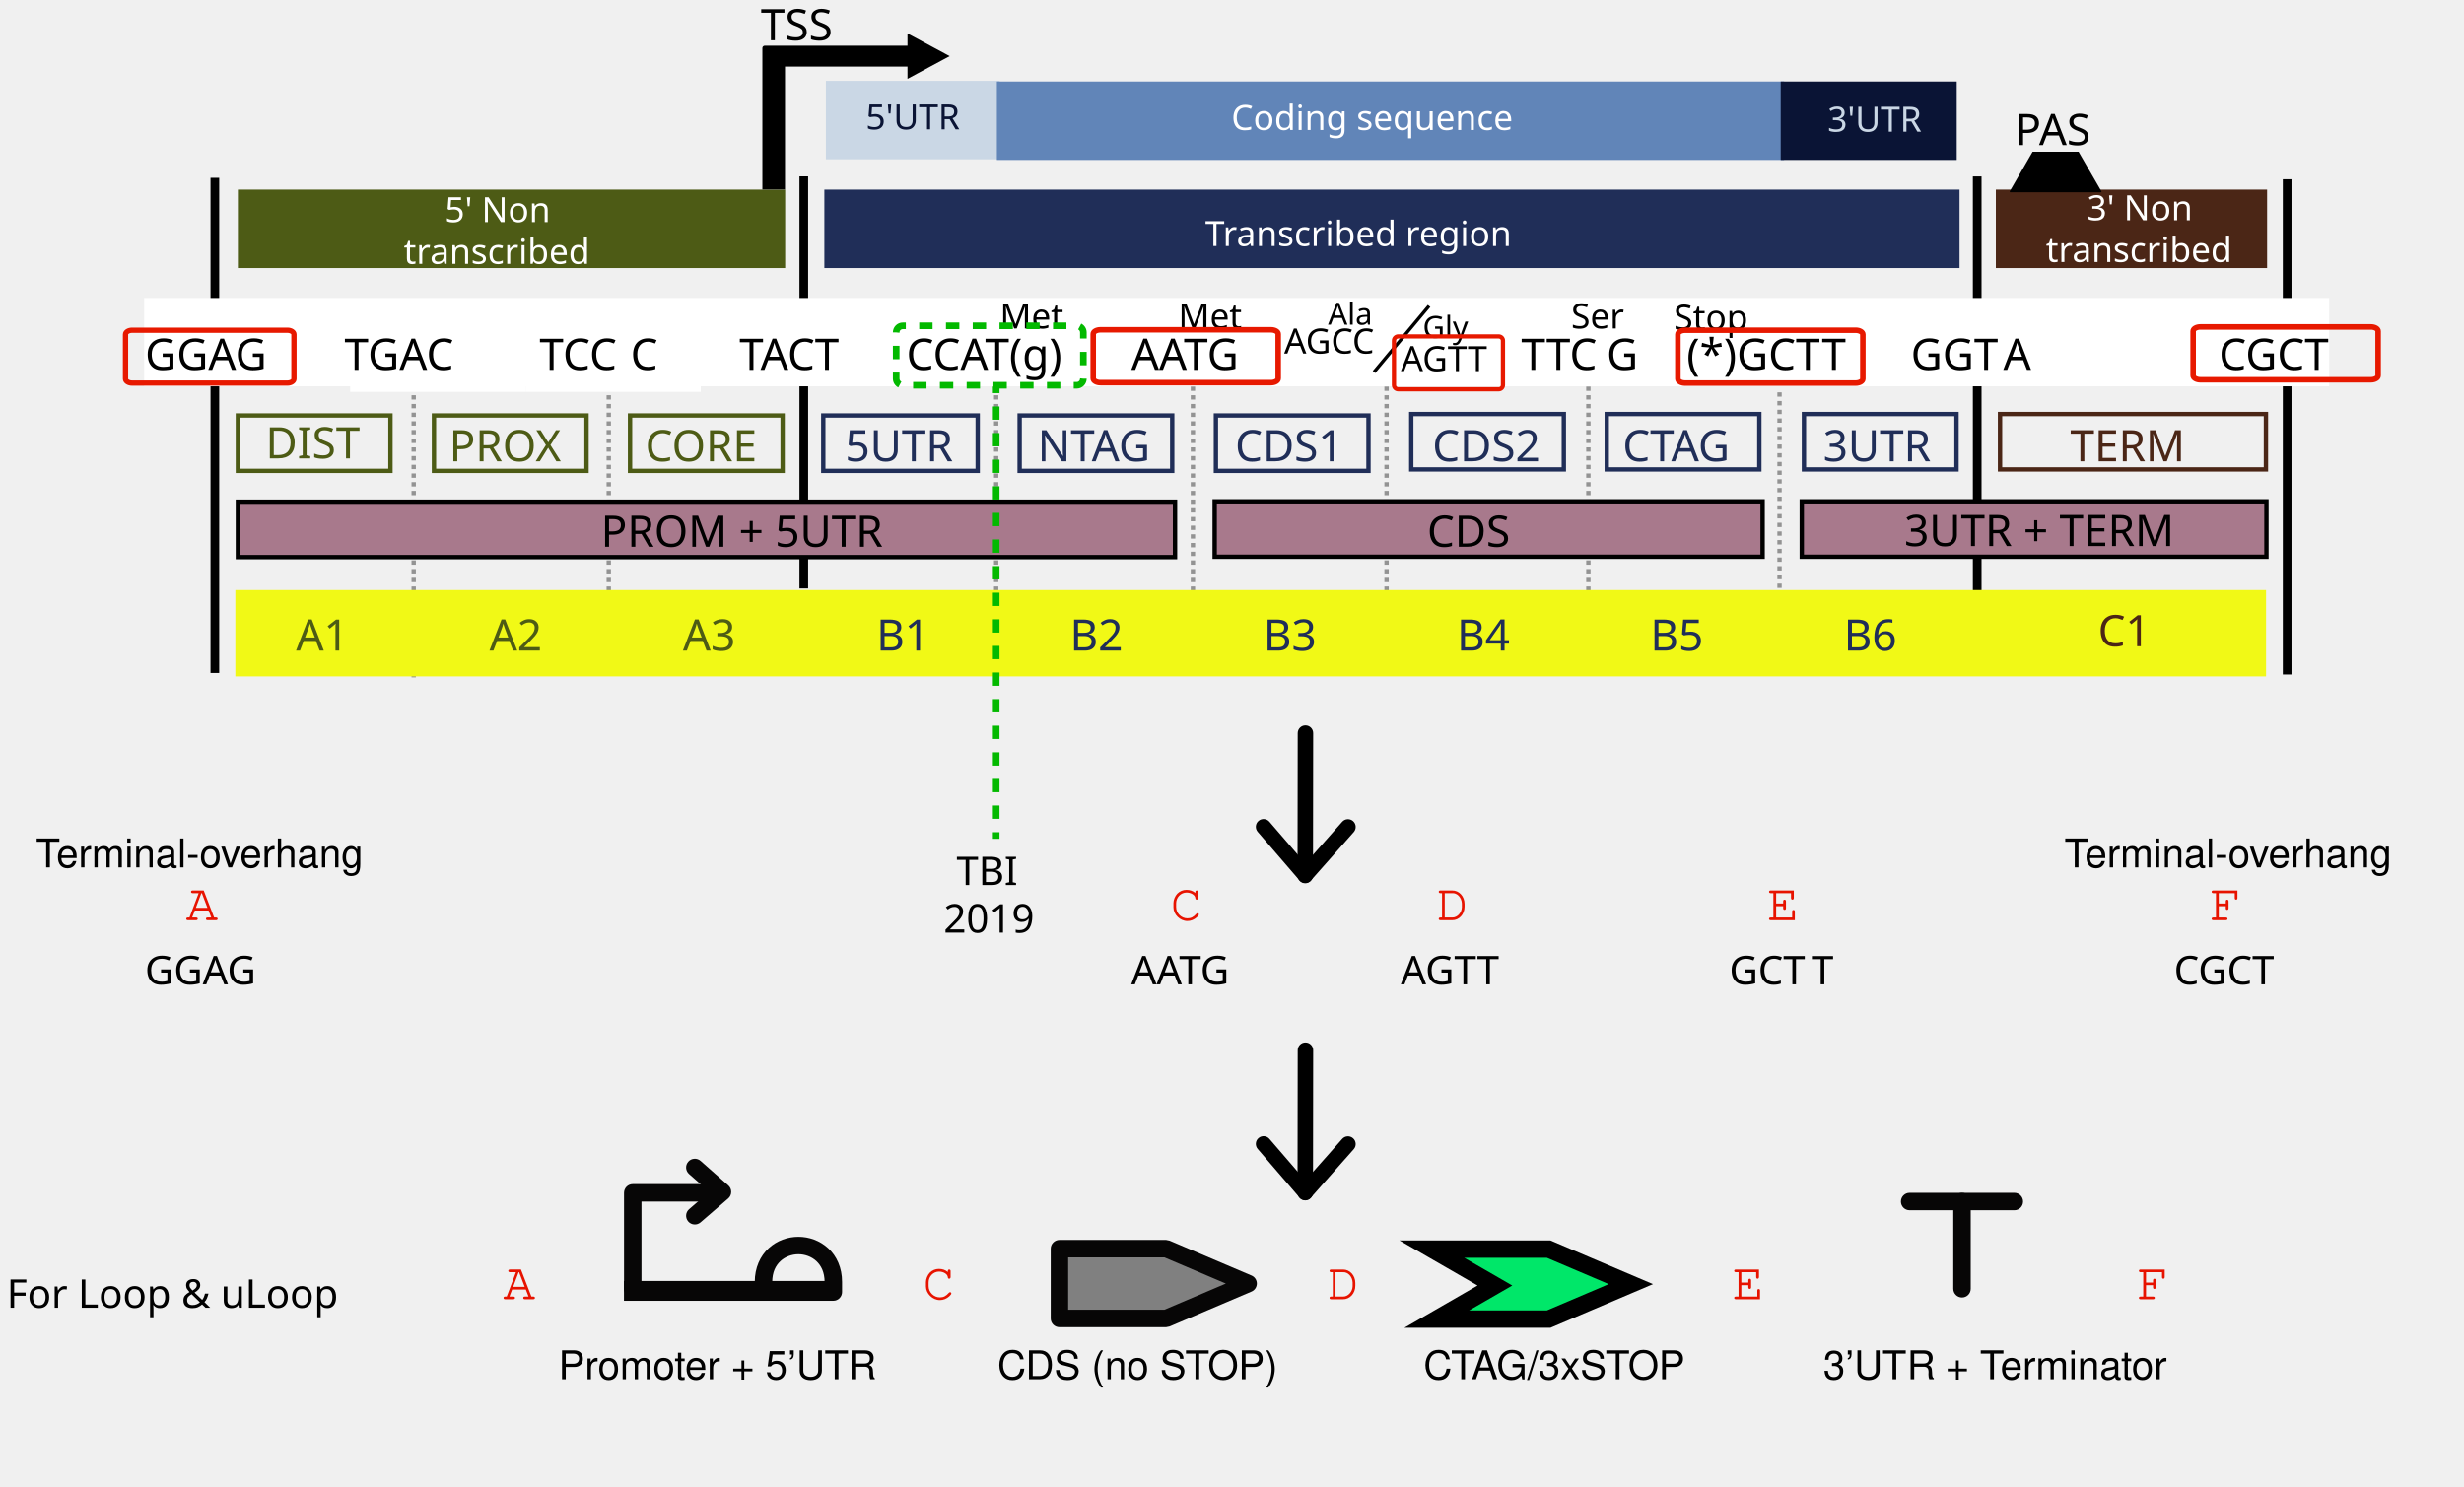
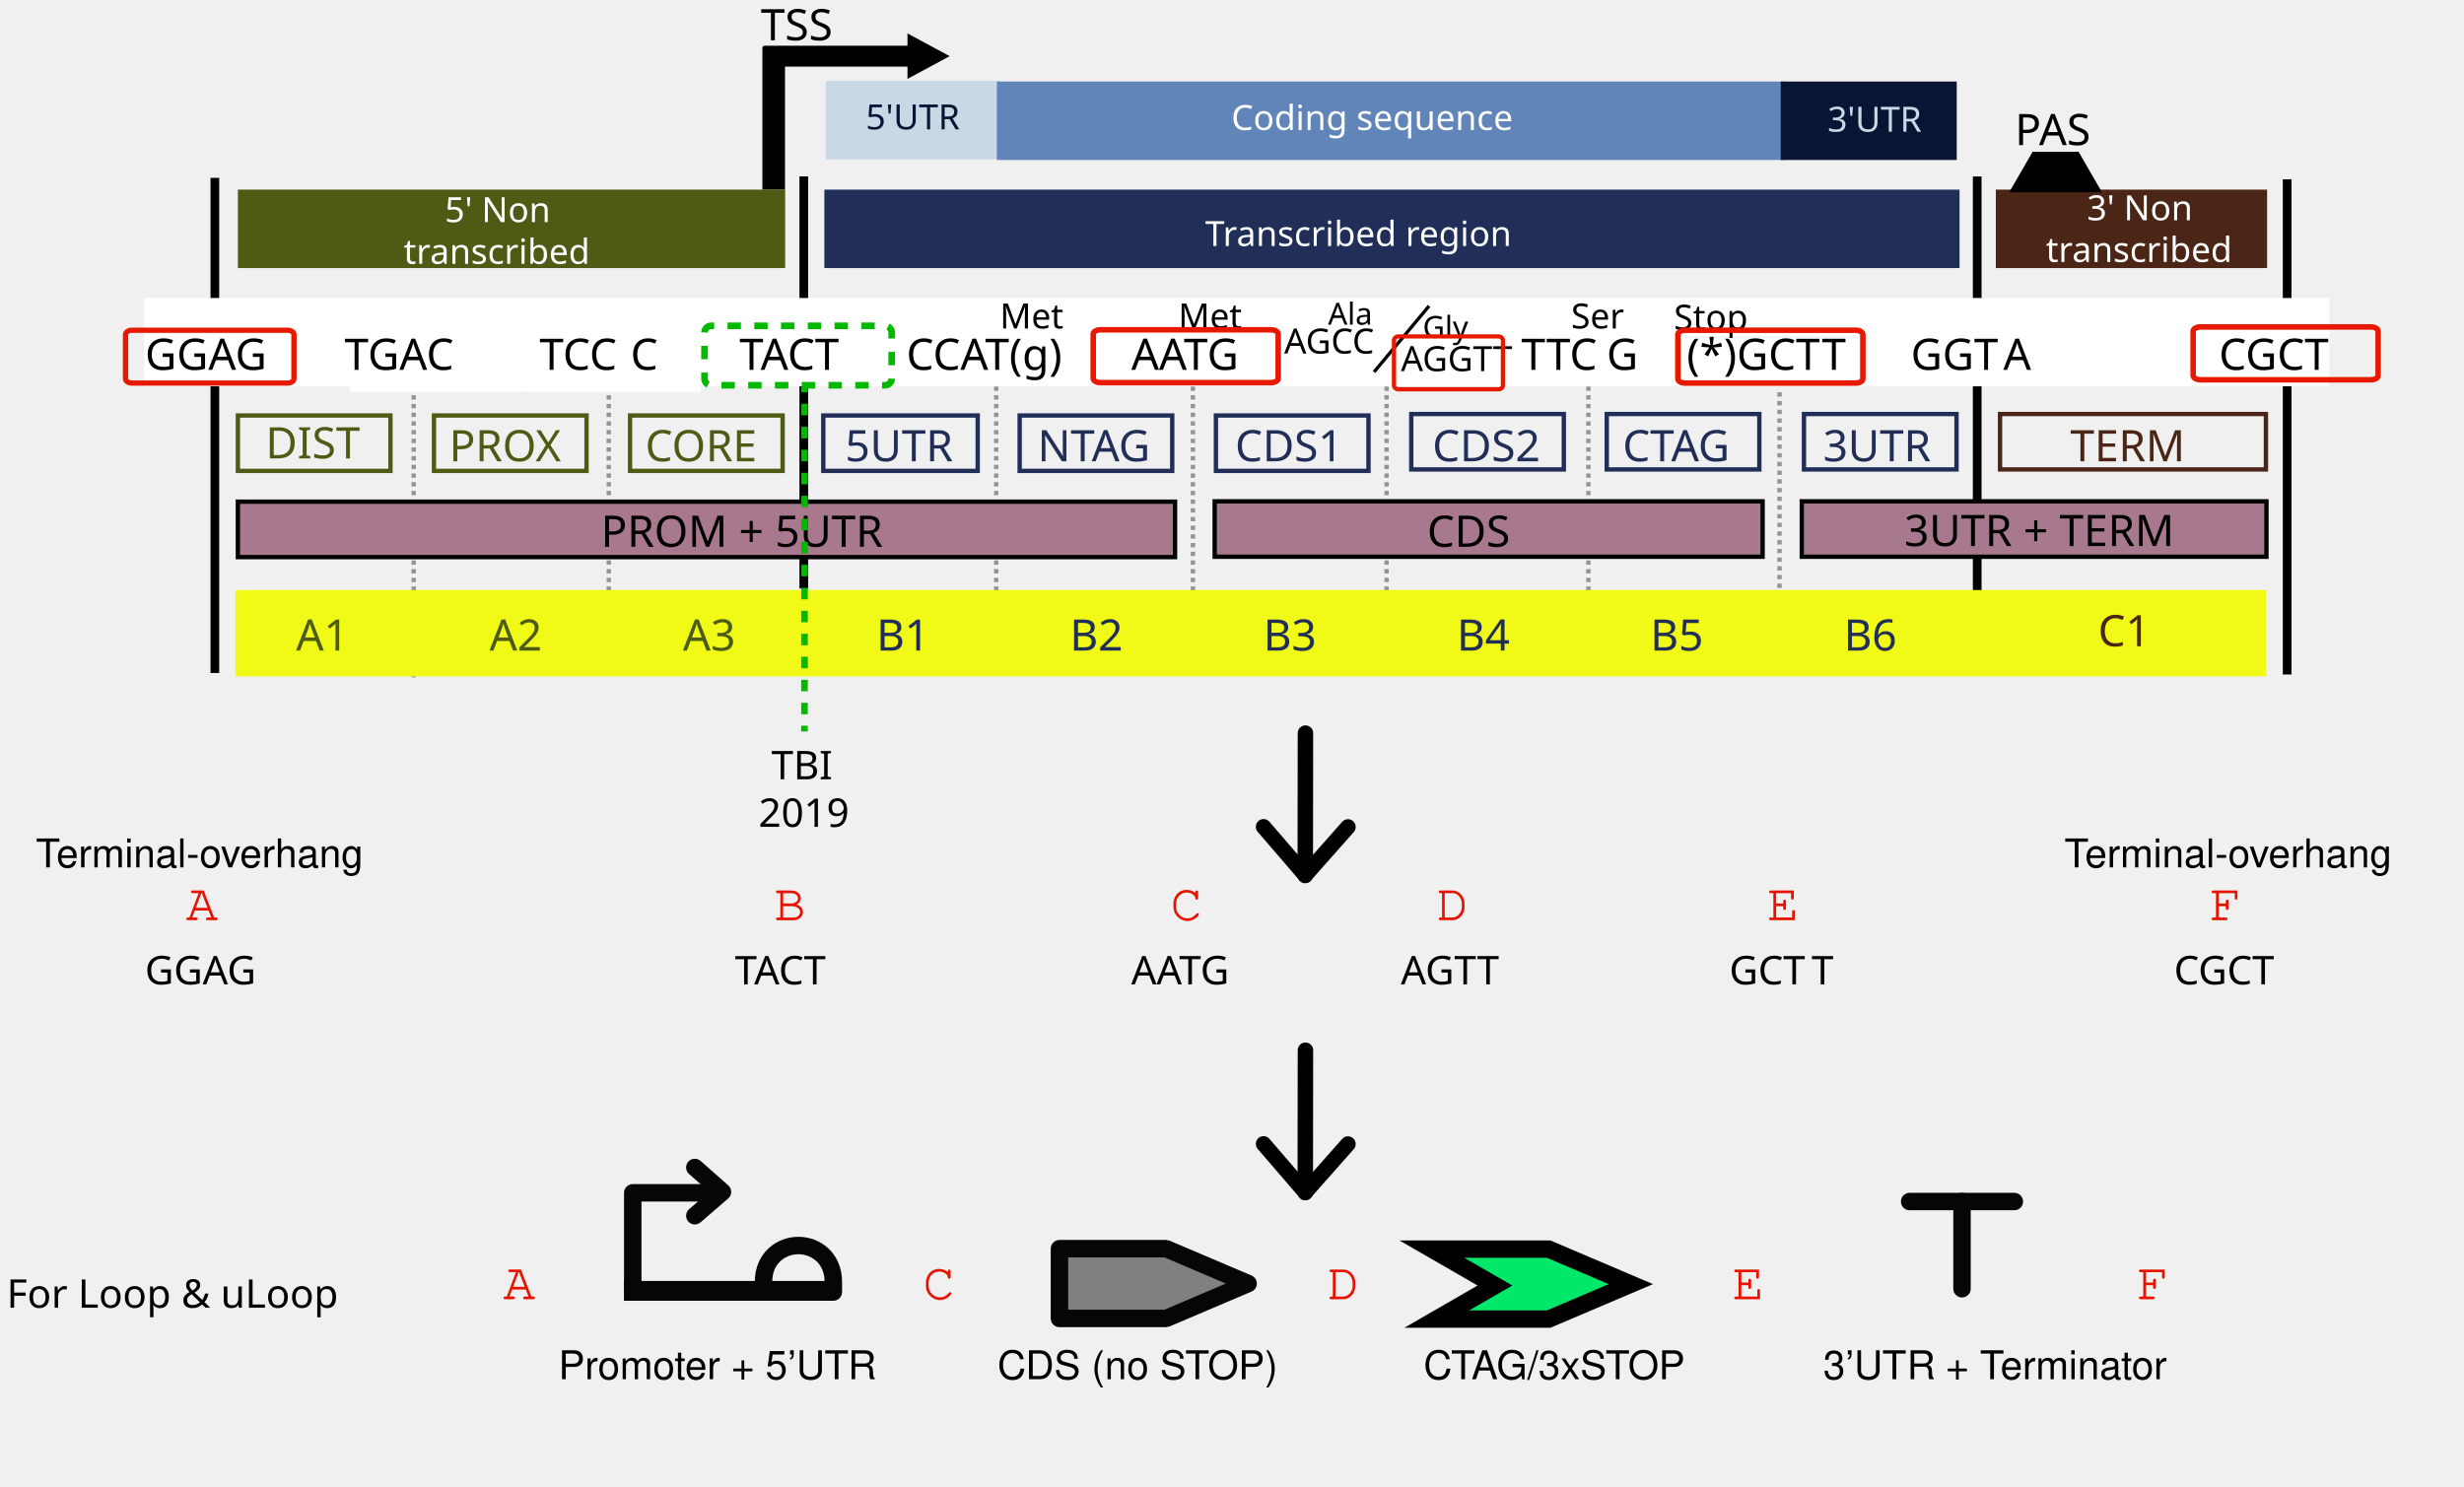
<svg xmlns="http://www.w3.org/2000/svg" version="1.1" id="Layer_1" x="0px" y="0px" width="373px" height="225px" viewBox="0 0 373 225" enable-background="new 0 0 373 225" xml:space="preserve">
  <line fill="none" stroke="#000000" stroke-width="1.315" stroke-linejoin="round" stroke-miterlimit="10" x1="346.229" y1="27.144" x2="346.229" y2="102.119" />
  <line fill="none" stroke="#000000" stroke-width="1.315" stroke-linejoin="round" stroke-miterlimit="10" x1="32.525" y1="26.924" x2="32.525" y2="101.898" />
  <path fill="none" stroke="#939393" stroke-width="0.658" stroke-linejoin="round" stroke-miterlimit="10" stroke-dasharray="0.658,0.658" d="  M209.899,58.526v34.609 M180.584,58.526v34.609 M240.449,58.526v34.609 M92.154,58.526v34.609 M150.804,58.526v36.399   M62.625,58.526v44.03 M269.385,59.403v34.609" />
  <rect x="243.231" y="62.687" fill="none" stroke="#202E58" stroke-width="0.658" stroke-miterlimit="10" width="23.096" height="8.39" />
  <line fill="none" stroke="#000000" stroke-width="1.315" stroke-linejoin="round" stroke-miterlimit="10" x1="299.308" y1="26.721" x2="299.308" y2="91.089" />
  <rect x="125.025" y="12.246" fill="#CAD7E5" width="26.303" height="11.877" />
  <line fill="none" stroke="#000000" stroke-width="1.315" stroke-linejoin="round" stroke-miterlimit="10" x1="121.678" y1="26.71" x2="121.678" y2="89.097" />
  <rect x="35.626" y="89.336" fill="#F1F916" width="307.411" height="13.076" />
  <text transform="matrix(1 0 0 1 44.8159 98.5054)">
    <tspan x="0" y="0" fill="#4D5B15" font-family="'Arial-BoldMT'" font-size="6.577">A1</tspan>
    <tspan x="8.407" y="0" fill="#4D5B15" font-family="'Arial-BoldMT'" font-size="6.577" letter-spacing="19"> </tspan>
    <tspan x="29.28" y="0" fill="#4D5B15" font-family="'Arial-BoldMT'" font-size="6.577">A2</tspan>
    <tspan x="37.688" y="0" fill="#4D5B15" font-family="'Arial-BoldMT'" font-size="6.577" letter-spacing="19"> </tspan>
    <tspan x="58.561" y="0" fill="#4D5B15" font-family="'Arial-BoldMT'" font-size="6.577">A3 </tspan>
  </text>
  <text transform="matrix(1 0 0 1 132.6729 98.5054)">
    <tspan x="0" y="0" fill="#202E58" font-family="'Arial-BoldMT'" font-size="6.577">B1</tspan>
    <tspan x="8.407" y="0" fill="#202E58" font-family="'Arial-BoldMT'" font-size="6.577" letter-spacing="19"> </tspan>
    <tspan x="29.287" y="0" fill="#202E58" font-family="'Arial-BoldMT'" font-size="6.577">B2</tspan>
    <tspan x="37.694" y="0" fill="#202E58" font-family="'Arial-BoldMT'" font-size="6.577" letter-spacing="19"> </tspan>
    <tspan x="58.574" y="0" fill="#202E58" font-family="'Arial-BoldMT'" font-size="6.577">B3</tspan>
    <tspan x="66.981" y="0" fill="#202E58" font-family="'Arial-BoldMT'" font-size="6.577" letter-spacing="19"> </tspan>
    <tspan x="87.861" y="0" fill="#202E58" font-family="'Arial-BoldMT'" font-size="6.577">B4</tspan>
    <tspan x="96.269" y="0" fill="#202E58" font-family="'Arial-BoldMT'" font-size="6.577" letter-spacing="19"> </tspan>
    <tspan x="117.148" y="0" fill="#202E58" font-family="'Arial-BoldMT'" font-size="6.577">B5</tspan>
    <tspan x="125.556" y="0" fill="#202E58" font-family="'Arial-BoldMT'" font-size="6.577" letter-spacing="19"> </tspan>
    <tspan x="146.436" y="0" fill="#202E58" font-family="'Arial-BoldMT'" font-size="6.577">B6 </tspan>
  </text>
  <text transform="matrix(1 0 0 1 317.5947 97.8486)" fill="#4B2616" font-family="'Arial-BoldMT'" font-size="6.577">C1 </text>
  <rect x="36.01" y="28.71" fill="#4D5B15" width="82.849" height="11.878" />
  <text transform="matrix(1 0 0 1 67.3364 33.6343)" fill="#FFFFFF" font-family="'ArialMT'" font-size="5.261">5' Non</text>
  <text transform="matrix(1 0 0 1 61.1143 39.9478)" fill="#FFFFFF" font-family="'ArialMT'" font-size="5.261">transcribed </text>
  <rect x="124.791" y="28.711" fill="#202E58" width="171.845" height="11.877" />
  <text transform="matrix(1 0 0 1 182.4463 37.2515)" fill="#FFFFFF" font-family="'ArialMT'" font-size="5.261">Transcribed region </text>
  <rect x="302.131" y="28.71" fill="#4B2616" width="41.062" height="11.878" />
  <text transform="matrix(1 0 0 1 315.9268 33.3511)" fill="#FFFFFF" font-family="'ArialMT'" font-size="5.261">3' Non</text>
  <text transform="matrix(1 0 0 1 309.7051 39.6646)" fill="#FFFFFF" font-family="'ArialMT'" font-size="5.261">transcribed </text>
  <rect x="36.01" y="75.959" fill="#A8798C" width="141.868" height="8.39" />
  <rect x="36.01" y="75.959" fill="none" stroke="#000000" stroke-width="0.658" stroke-miterlimit="10" width="141.868" height="8.39" />
  <text transform="matrix(1 0 0 1 90.9619 82.7866)" font-family="'Arial-BoldMT'" font-size="6.577">PROM + 5UTR </text>
  <rect x="183.879" y="75.905" fill="#A8798C" width="82.944" height="8.389" />
  <rect x="183.879" y="75.905" fill="none" stroke="#000000" stroke-width="0.658" stroke-miterlimit="10" width="82.944" height="8.39" />
  <text transform="matrix(1 0 0 1 216.0342 82.7866)" font-family="'Arial-BoldMT'" font-size="6.577">CDS </text>
  <rect x="272.753" y="75.905" fill="#A8798C" width="70.341" height="8.389" />
  <rect x="272.753" y="75.905" fill="none" stroke="#000000" stroke-width="0.658" stroke-miterlimit="10" width="70.341" height="8.39" />
  <text transform="matrix(1 0 0 1 288.2695 82.6763)" font-family="'Arial-BoldMT'" font-size="6.577">3UTR + TERM </text>
  <rect x="21.822" y="45.118" fill="#FFFFFF" width="330.764" height="13.373" />
  <text transform="matrix(1 0 0 1 21.9541 55.9951)" font-family="'HelveticaNeue-Bold'" font-size="6.577">GGAG</text>
  <rect x="53.007" y="46.764" fill="#FFFFFF" width="26.536" height="12.568" />
  <text transform="matrix(1 0 0 1 52.1489 55.9951)" font-family="'HelveticaNeue-Bold'" font-size="6.577">TGAC</text>
  <rect x="79.543" y="46.764" fill="#FFFFFF" width="26.536" height="12.568" />
  <text transform="matrix(1 0 0 1 81.6733 55.9951)">
    <tspan x="0" y="0" font-family="'HelveticaNeue-Bold'" font-size="6.577">TCC</tspan>
    <tspan x="13.765" y="0" font-family="'HelveticaNeue-Bold'" font-size="6.577" letter-spacing="11">C</tspan>
-     <tspan x="30.259" y="0" font-family="'HelveticaNeue-Bold'" font-size="6.577">TACT</tspan>
+     <tspan x="30.26" y="0" font-family="'HelveticaNeue-Bold'" font-size="6.577">TACT</tspan>
  </text>
  <text transform="matrix(1 0 0 1 194.3984 53.5283)" font-family="'HelveticaNeue-Bold'" font-size="5.261">AGCC</text>
  <rect x="218.822" y="46.763" fill="none" stroke="#FFFFFF" stroke-width="0.658" stroke-linejoin="round" stroke-miterlimit="10" width="34.828" height="10.776" />
  <text transform="matrix(1 0 0 1 178.3633 49.7314)" font-family="'HelveticaNeue-Italic'" font-size="5.261">Met</text>
  <text transform="matrix(1 0 0 1 201.0361 49.1562)" font-family="'HelveticaNeue-Italic'" font-size="4.604">Ala</text>
  <text transform="matrix(1 0 0 1 237.8359 49.7314)" font-family="'HelveticaNeue-Italic'" font-size="5.261">Ser</text>
  <text transform="matrix(1 0 0 1 253.3926 49.9121)" font-family="'HelveticaNeue-Italic'" font-size="5.261">Stop</text>
  <rect x="150.907" y="12.345" fill="#6185B8" width="119.174" height="11.877" />
  <text transform="matrix(1 0 0 1 186.3921 19.6865)" fill="#FFFFFF" font-family="'ArialMT'" font-size="5.261">Coding sequence </text>
  <rect x="269.564" y="12.345" fill="#0A1435" width="26.645" height="11.877" />
  <text transform="matrix(1 0 0 1 276.6504 19.9414)" fill="#CAD7E5" font-family="'ArialMT'" font-size="5.261">3'UTR </text>
  <path fill-rule="evenodd" clip-rule="evenodd" d="M115.409,28.694V7.27c0-0.194,0.17-0.352,0.38-0.352h21.585V5.061l6.387,3.441  l-6.387,3.442v-1.858h-18.54v18.608H115.409" />
  <text transform="matrix(1 0 0 1 137.2007 55.9951)" font-family="'HelveticaNeue-Bold'" font-size="6.577">CCAT(g)</text>
  <text transform="matrix(1 0 0 1 151.3506 49.7314)" font-family="'HelveticaNeue-Italic'" font-size="5.261">Met</text>
  <rect x="36.01" y="62.907" fill="none" stroke="#4D5B15" stroke-width="0.658" stroke-miterlimit="10" width="23.096" height="8.389" />
  <text transform="matrix(1 0 0 1 40.209 69.4028)" fill="#4D5B15" font-family="'Arial-BoldMT'" font-size="6.577">DIST </text>
  <rect x="65.694" y="62.907" fill="none" stroke="#4D5B15" stroke-width="0.658" stroke-miterlimit="10" width="23.096" height="8.389" />
  <text transform="matrix(1 0 0 1 67.9883 69.8413)" fill="#4D5B15" font-family="'Arial-BoldMT'" font-size="6.577">PROX </text>
  <rect x="95.377" y="62.907" fill="none" stroke="#4D5B15" stroke-width="0.658" stroke-miterlimit="10" width="23.096" height="8.389" />
  <text transform="matrix(1 0 0 1 97.6704 69.8413)" fill="#4D5B15" font-family="'Arial-BoldMT'" font-size="6.577">CORE</text>
  <rect x="154.355" y="62.907" fill="none" stroke="#202E58" stroke-width="0.658" stroke-miterlimit="10" width="23.096" height="8.389" />
  <text transform="matrix(1 0 0 1 157.0703 69.8413)" fill="#202E58" font-family="'Arial-BoldMT'" font-size="6.577">NTAG</text>
  <rect x="184.064" y="62.907" fill="none" stroke="#202E58" stroke-width="0.658" stroke-miterlimit="10" width="23.096" height="8.389" />
  <text transform="matrix(1 0 0 1 186.9653 69.8413)">
    <tspan x="0" y="0" fill="#202E58" font-family="'Arial-BoldMT'" font-size="6.577">CDS1</tspan>
    <tspan x="17.543" y="0" fill="#202E58" font-family="'Arial-BoldMT'" font-size="6.577" letter-spacing="39"> </tspan>
    <tspan x="58.667" y="0" fill="#202E58" font-family="'Arial-BoldMT'" font-size="6.577">CTAG </tspan>
  </text>
  <rect x="213.638" y="62.686" fill="none" stroke="#202E58" stroke-width="0.658" stroke-miterlimit="10" width="23.095" height="8.389" />
  <text transform="matrix(1 0 0 1 216.8301 69.8413)" fill="#202E58" font-family="'Arial-BoldMT'" font-size="6.577">CDS2</text>
  <rect x="273.082" y="62.687" fill="none" stroke="#202E58" stroke-width="0.658" stroke-miterlimit="10" width="23.096" height="8.39" />
  <text transform="matrix(1 0 0 1 275.9736 69.8413)" fill="#202E58" font-family="'Arial-BoldMT'" font-size="6.577">3UTR </text>
  <rect x="302.766" y="62.686" fill="none" stroke="#4B2616" stroke-width="0.658" stroke-miterlimit="10" width="40.251" height="8.389" />
  <text transform="matrix(1 0 0 1 313.4023 69.8413)" fill="#4B2616" font-family="'Arial-BoldMT'" font-size="6.577">TERM </text>
  <rect x="124.629" y="62.907" fill="none" stroke="#202E58" stroke-width="0.658" stroke-miterlimit="10" width="23.376" height="8.389" />
  <text transform="matrix(1 0 0 1 127.9355 69.8413)" fill="#202E58" font-family="'Arial-BoldMT'" font-size="6.577">5UTR </text>
  <text transform="matrix(1 0 0 1 131.0596 19.5894)" fill="#0A1435" font-family="'ArialMT'" font-size="5.261">5'UTR </text>
  <text transform="matrix(1 0 0 1 171.2534 55.9951)" font-family="'HelveticaNeue-Bold'" font-size="6.577">AATG</text>
  <text transform="matrix(1 0 0 1 115.1719 6.0996)" font-family="'HelveticaNeue-Bold'" font-size="6.577">TSS</text>
  <text transform="matrix(1 0 0 1 305.0186 21.9741)" font-family="'HelveticaNeue-Bold'" font-size="6.577">PAS</text>
  <polyline points="318.068,29.109 318.131,28.999 314.653,22.975 307.697,22.975 304.218,28.999 304.282,29.109 318.068,29.109 " />
-   <text transform="matrix(1 0 0 1 212.0664 56.1938)" font-family="'HelveticaNeue-Bold'" font-size="5.261">AGTT</text>
-   <text transform="matrix(1 0 0 1 215.3701 51.1562)" font-family="'HelveticaNeue-Italic'" font-size="4.604">Gly</text>
+   <text transform="matrix(1 0 0 1 212.0664 56.1938)" font-family="'HelveticaNeue-Bold'" font-size="5.261">AGGTT</text>
+   <text transform="matrix(1 0 0 1 215.3711 51.1562)" font-family="'HelveticaNeue-Italic'" font-size="4.604">Gly</text>
  <line fill="#E72000" stroke="#000000" stroke-width="0.5" stroke-miterlimit="10" x1="208.001" y1="56.321" x2="216.335" y2="46.321" />
  <text transform="matrix(1 0 0 1 21.9463 149.0381)" font-family="'HelveticaNeue-Medium'" font-size="6">GGAG</text>
  <text transform="matrix(1 0 0 1 261.7803 149.0391)">
    <tspan x="0" y="0" font-family="'HelveticaNeue-Medium'" font-size="6">GCT</tspan>
    <tspan x="12.444" y="0" font-family="'HelveticaNeue-Medium'" font-size="6" letter-spacing="8">T</tspan>
    <tspan x="24.624" y="0" font-family="'HelveticaNeue-Medium'" font-size="6">          </tspan>
    <tspan x="41.304" y="0" font-family="'HelveticaNeue-Medium'" font-size="6" letter-spacing="24"> </tspan>
    <tspan x="67.319" y="0" font-family="'HelveticaNeue-Medium'" font-size="6">CGCT</tspan>
  </text>
  <text transform="matrix(1 0 0 1 171.2456 149.0381)" font-family="'HelveticaNeue-Medium'" font-size="6">AATG</text>
  <text transform="matrix(1 0 0 1 212.0586 149.0381)" font-family="'HelveticaNeue-Medium'" font-size="6">AGTT</text>
  <path fill="none" stroke="#E71900" stroke-width="0.8" stroke-miterlimit="10" d="M44.5,57.36c0,0.353-0.448,0.64-1,0.64H20  c-0.552,0-1-0.287-1-0.64v-6.721c0-0.353,0.448-0.64,1-0.64h23.5c0.552,0,1,0.287,1,0.64V57.36z" />
  <path fill="none" stroke="#E71900" stroke-width="0.838" stroke-miterlimit="10" d="M193.493,57.293  c0,0.354-0.491,0.641-1.098,0.641h-25.804c-0.606,0-1.098-0.287-1.098-0.641v-6.721c0-0.353,0.492-0.639,1.098-0.639h25.804  c0.606,0,1.098,0.286,1.098,0.639V57.293z" />
  <text transform="matrix(1 0 0 1 230.2891 55.9951)">
    <tspan x="0" y="0" font-family="'HelveticaNeue-Bold'" font-size="6.577">TTC</tspan>
    <tspan x="12.91" y="0" font-family="'HelveticaNeue-Bold'" font-size="6.577" letter-spacing="7">G</tspan>
-     <tspan x="25.044" y="0" font-family="'HelveticaNeue-Bold'" font-size="6.577">(*)GCT</tspan>
+     <tspan x="25.045" y="0" font-family="'HelveticaNeue-Bold'" font-size="6.577">(*)GCT</tspan>
    <tspan x="45.497" y="0" font-family="'HelveticaNeue-Bold'" font-size="6.577" letter-spacing="9">T</tspan>
    <tspan x="58.966" y="0" font-family="'HelveticaNeue-Bold'" font-size="6.577">GGT</tspan>
-     <tspan x="72.968" y="0" font-family="'HelveticaNeue-Bold'" font-size="6.577" letter-spacing="28">A</tspan>
+     <tspan x="72.967" y="0" font-family="'HelveticaNeue-Bold'" font-size="6.577" letter-spacing="28">A</tspan>
    <tspan x="105.607" y="0" font-family="'HelveticaNeue-Bold'" font-size="6.577">CGCT</tspan>
  </text>
  <path fill="none" stroke="#E71900" stroke-width="0.643" stroke-miterlimit="10" d="M227.517,58.298  c0,0.354-0.289,0.641-0.646,0.641h-15.206c-0.357,0-0.646-0.287-0.646-0.641v-6.721c0-0.353,0.289-0.639,0.646-0.639h15.206  c0.357,0,0.646,0.286,0.646,0.639V58.298z" />
  <path fill="none" stroke="#E71900" stroke-width="0.838" stroke-miterlimit="10" d="M282,57.359c0,0.354-0.492,0.641-1.098,0.641  h-25.805c-0.605,0-1.098-0.287-1.098-0.641v-6.721c0-0.353,0.492-0.639,1.098-0.639h25.805c0.605,0,1.098,0.286,1.098,0.639V57.359z  " />
  <path fill="none" stroke="#E71900" stroke-width="0.838" stroke-miterlimit="10" d="M360,56.859c0,0.354-0.492,0.641-1.098,0.641  h-25.805c-0.605,0-1.098-0.287-1.098-0.641v-6.721c0-0.353,0.492-0.639,1.098-0.639h25.805c0.605,0,1.098,0.286,1.098,0.639V56.859z  " />
  <g>
    <path d="M203.177,124.432l-5.576,6.299l-5.434-6.312c-0.424-0.491-1.163-0.548-1.651-0.123c-0.491,0.419-0.545,1.156-0.124,1.65   l6.311,7.332c0.219,0.253,0.54,0.402,0.875,0.402c0.343,0.002,0.662-0.139,0.884-0.392l6.47-7.308   c0.425-0.484,0.381-1.222-0.103-1.654C204.345,123.901,203.607,123.942,203.177,124.432" />
    <path d="M198.761,132.561l0.027-21.564c0.003-0.645-0.521-1.169-1.168-1.169c-0.644-0.002-1.167,0.521-1.172,1.167l-0.029,21.564   c0,0.644,0.523,1.172,1.167,1.175C198.233,133.733,198.759,133.209,198.761,132.561" />
  </g>
  <text transform="matrix(1 0 0 1 28.167 139.3252)" fill="#E71300" font-family="'Courier'" font-size="8">A</text>
  <text transform="matrix(1 0 0 1 177.1685 139.3252)" fill="#E71300" font-family="'Courier'" font-size="8">C</text>
  <text transform="matrix(1 0 0 1 217.5 139.3252)" fill="#E71300" font-family="'Courier'" font-size="8">D</text>
  <text transform="matrix(1 0 0 1 267.5 139.3252)" fill="#E71300" font-family="'Courier'" font-size="8">E</text>
  <text transform="matrix(1 0 0 1 334.501 139.3252)" fill="#E71300" font-family="'Courier'" font-size="8">F</text>
  <g>
    <path d="M203.177,172.443l-5.576,6.299l-5.434-6.312c-0.424-0.491-1.163-0.548-1.651-0.122c-0.491,0.418-0.545,1.156-0.124,1.649   l6.311,7.332c0.219,0.253,0.54,0.402,0.875,0.402c0.343,0.003,0.662-0.139,0.884-0.392l6.47-7.308   c0.426-0.484,0.382-1.222-0.103-1.653C204.344,171.912,203.607,171.954,203.177,172.443" />
    <path d="M198.761,180.572l0.027-21.563c0.003-0.645-0.521-1.17-1.168-1.17c-0.644-0.002-1.167,0.521-1.172,1.167l-0.029,21.564   c0,0.643,0.523,1.172,1.167,1.174C198.233,181.744,198.759,181.221,198.761,180.572" />
  </g>
  <g>
    <g>
      <path fill="#070606" d="M298.328,195.127v-13.205c0-0.731-0.591-1.321-1.318-1.321c-0.729,0-1.321,0.59-1.321,1.321v13.205    c0,0.731,0.593,1.321,1.321,1.321C297.737,196.448,298.328,195.858,298.328,195.127" />
      <path fill="#070606" d="M289.078,183.24h15.857c0.73,0,1.318-0.587,1.318-1.318s-0.588-1.321-1.318-1.321h-15.857    c-0.726,0-1.318,0.59-1.318,1.321S288.353,183.24,289.078,183.24" />
    </g>
    <g>
      <polyline fill="#808080" points="160.382,199.623 176.532,199.623 188.94,194.337 176.532,189.057 160.382,189.057     160.382,199.623   " />
      <path fill="#070606" d="M160.382,199.623v1.318h16.15l0.518-0.104l12.408-5.286c0.486-0.204,0.804-0.685,0.804-1.214    s-0.317-1.007-0.807-1.214l-12.405-5.28l-0.518-0.107h-16.15c-0.355,0-0.691,0.145-0.937,0.389    c-0.248,0.245-0.386,0.588-0.386,0.933v10.566c0,0.349,0.138,0.688,0.386,0.933c0.245,0.248,0.581,0.386,0.937,0.386V199.623    h1.318v-9.247h14.561l9.308,3.964l-9.308,3.961h-15.879V199.623h1.318H160.382" />
    </g>
    <g>
      <path fill="#070606" d="M115.579,195.626v1.321h10.571c0.349,0,0.688-0.141,0.936-0.392c0.245-0.245,0.386-0.581,0.386-0.93    v-1.518c0.012-2.165-0.829-3.952-2.102-5.114c-1.27-1.169-2.906-1.731-4.506-1.731c-1.603,0-3.236,0.562-4.506,1.731    c-1.27,1.162-2.107,2.949-2.102,5.114v1.518c0,0.349,0.141,0.685,0.385,0.93c0.251,0.251,0.587,0.392,0.937,0.392V195.626h1.321    v-1.518c0.012-1.517,0.52-2.489,1.248-3.172c0.731-0.676,1.737-1.034,2.716-1.034s1.988,0.358,2.716,1.034    c0.722,0.683,1.242,1.655,1.251,3.172v0.196h-9.253V195.626h1.321H115.579" />
      <g>
        <path fill="#070606" d="M104.308,177.752l3.059,2.695l-3.046,2.628c-0.554,0.477-0.612,1.309-0.138,1.862     c0.477,0.554,1.309,0.612,1.863,0.138l4.188-3.615c0.291-0.251,0.456-0.612,0.456-0.994c0.003-0.383-0.156-0.743-0.447-0.994     l-4.185-3.698c-0.547-0.48-1.383-0.432-1.866,0.119C103.708,176.437,103.764,177.271,104.308,177.752" />
        <path fill="#070606" d="M97.107,195.127v-13.202h10.565c0.731,0,1.321-0.594,1.321-1.321c0-0.729-0.59-1.322-1.321-1.322H95.786     c-0.349,0-0.691,0.142-0.936,0.386c-0.245,0.245-0.385,0.588-0.385,0.937v14.523c0,0.729,0.59,1.321,1.321,1.321     C96.514,196.448,97.107,195.855,97.107,195.127" />
      </g>
      <line fill="none" stroke="#070606" stroke-width="3" stroke-miterlimit="10" x1="94.455" y1="195.447" x2="126.124" y2="195.447" />
    </g>
    <text transform="matrix(1 0 0 1 76.1948 196.7139)" fill="#E71300" font-family="'Courier'" font-size="8">A</text>
    <text transform="matrix(1 0 0 1 139.7002 196.7139)" fill="#E71300" font-family="'Courier'" font-size="8">C</text>
    <text transform="matrix(1 0 0 1 200.9648 196.7148)" fill="#E71300" font-family="'Courier'" font-size="8">D</text>
-     <text transform="matrix(1 0 0 1 262.2275 196.7148)" fill="#E71300" font-family="'Courier'" font-size="8">E</text>
-     <text transform="matrix(1 0 0 1 323.4912 196.7148)" fill="#E71300" font-family="'Courier'" font-size="8">F</text>
-     <text transform="matrix(1 0 0 1 84.5342 208.8174)" font-family="'Helvetica'" font-size="6">Promoter + 5’UTR</text>
-     <text transform="matrix(1 0 0 1 150.9971 208.8174)" font-family="'Helvetica'" font-size="6">CDS (no STOP)</text>
-     <text transform="matrix(1 0 0 1 275.9971 208.8174)">
+     <text transform="matrix(1 0 0 1 262.2285 196.7148)" fill="#E71300" font-family="'Courier'" font-size="8">E</text>
+     <text transform="matrix(1 0 0 1 323.4922 196.7148)" fill="#E71300" font-family="'Courier'" font-size="8">F</text>
+     <text transform="matrix(1 0 0 1 84.5342 208.8164)" font-family="'Helvetica'" font-size="6">Promoter + 5’UTR</text>
+     <text transform="matrix(1 0 0 1 150.9971 208.8164)" font-family="'Helvetica'" font-size="6">CDS (no STOP)</text>
+     <text transform="matrix(1 0 0 1 275.9971 208.8164)">
      <tspan x="0" y="0" font-family="'Helvetica'" font-size="6">3’UT</tspan>
      <tspan x="12.668" y="0" font-family="'Helvetica'" font-size="6">R</tspan>
      <tspan x="16.881" y="0" font-family="'Helvetica'" font-size="6"> + Terminator</tspan>
    </text>
    <polygon fill="#00E769" stroke="#000000" stroke-width="2.627" stroke-miterlimit="10" points="234.442,199.719 246.879,194.426    234.442,189.129 216.757,189.129 226.301,194.636 217.496,199.719  " />
-     <text transform="matrix(1 0 0 1 215.4971 208.8174)" font-family="'Helvetica'" font-size="6">CTAG/3xSTOP</text>
+     <text transform="matrix(1 0 0 1 215.4971 208.8164)" font-family="'Helvetica'" font-size="6">CTAG/3xSTOP</text>
  </g>
  <g>
-     <path fill="none" stroke="#03B900" stroke-miterlimit="10" stroke-dasharray="2.026,2.026" d="M164,57.333c0,0.552-0.448,1-1,1   h-26.333c-0.552,0-1-0.448-1-1v-7c0-0.552,0.448-1,1-1H163c0.552,0,1,0.448,1,1V57.333z" />
+     <path fill="none" stroke="#03B900" stroke-miterlimit="10" stroke-dasharray="2.026,2.026" d="M134.981,57.333   c0,0.552-0.448,1-1,1h-26.333c-0.552,0-1-0.448-1-1v-7c0-0.552,0.448-1,1-1h26.333c0.552,0,1,0.448,1,1V57.333z" />
  </g>
  <g>
    <g>
-       <line fill="none" stroke="#03B900" stroke-miterlimit="10" x1="150.804" y1="58.526" x2="150.804" y2="59.526" />
-       <line fill="none" stroke="#03B900" stroke-miterlimit="10" stroke-dasharray="2.014,2.014" x1="150.804" y1="61.54" x2="150.804" y2="124.993" />
-       <line fill="none" stroke="#03B900" stroke-miterlimit="10" x1="150.804" y1="126" x2="150.804" y2="127" />
+       <line fill="none" stroke="#03B900" stroke-miterlimit="10" x1="121.786" y1="58.526" x2="121.786" y2="59.399" />
+       <line fill="none" stroke="#03B900" stroke-miterlimit="10" stroke-dasharray="1.741,1.741" x1="121.786" y1="61.14" x2="121.786" y2="109.006" />
+       <line fill="none" stroke="#03B900" stroke-miterlimit="10" x1="121.786" y1="109.876" x2="121.786" y2="110.75" />
    </g>
  </g>
-   <text transform="matrix(1 0 0 1 144.793 134.0005)">
+   <text transform="matrix(1 0 0 1 116.7754 117.9902)">
    <tspan x="0" y="0" font-family="'HelveticaNeue-Medium'" font-size="6">TBI</tspan>
    <tspan x="-1.947" y="7.2" font-family="'HelveticaNeue-Medium'" font-size="6">2019</tspan>
  </text>
  <text transform="matrix(1 0 0 1 5.4268 131.3242)" font-family="'Helvetica'" font-size="6">Terminal-overhang</text>
  <text transform="matrix(1 0 0 1 312.5137 131.3247)" font-family="'Helvetica'" font-size="6">Terminal-overhang</text>
  <text transform="matrix(1 0 0 1 1.0176 198)" font-family="'HelveticaNeue-Medium'" font-size="6">For Loop &amp; uLoop</text>
+   <text transform="matrix(1 0 0 1 111.252 149.042)" font-family="'HelveticaNeue-Medium'" font-size="6">TACT</text>
+   <text transform="matrix(1 0 0 1 117.1748 139.3296)" fill="#E71300" font-family="'Courier'" font-size="8">B</text>
</svg>
